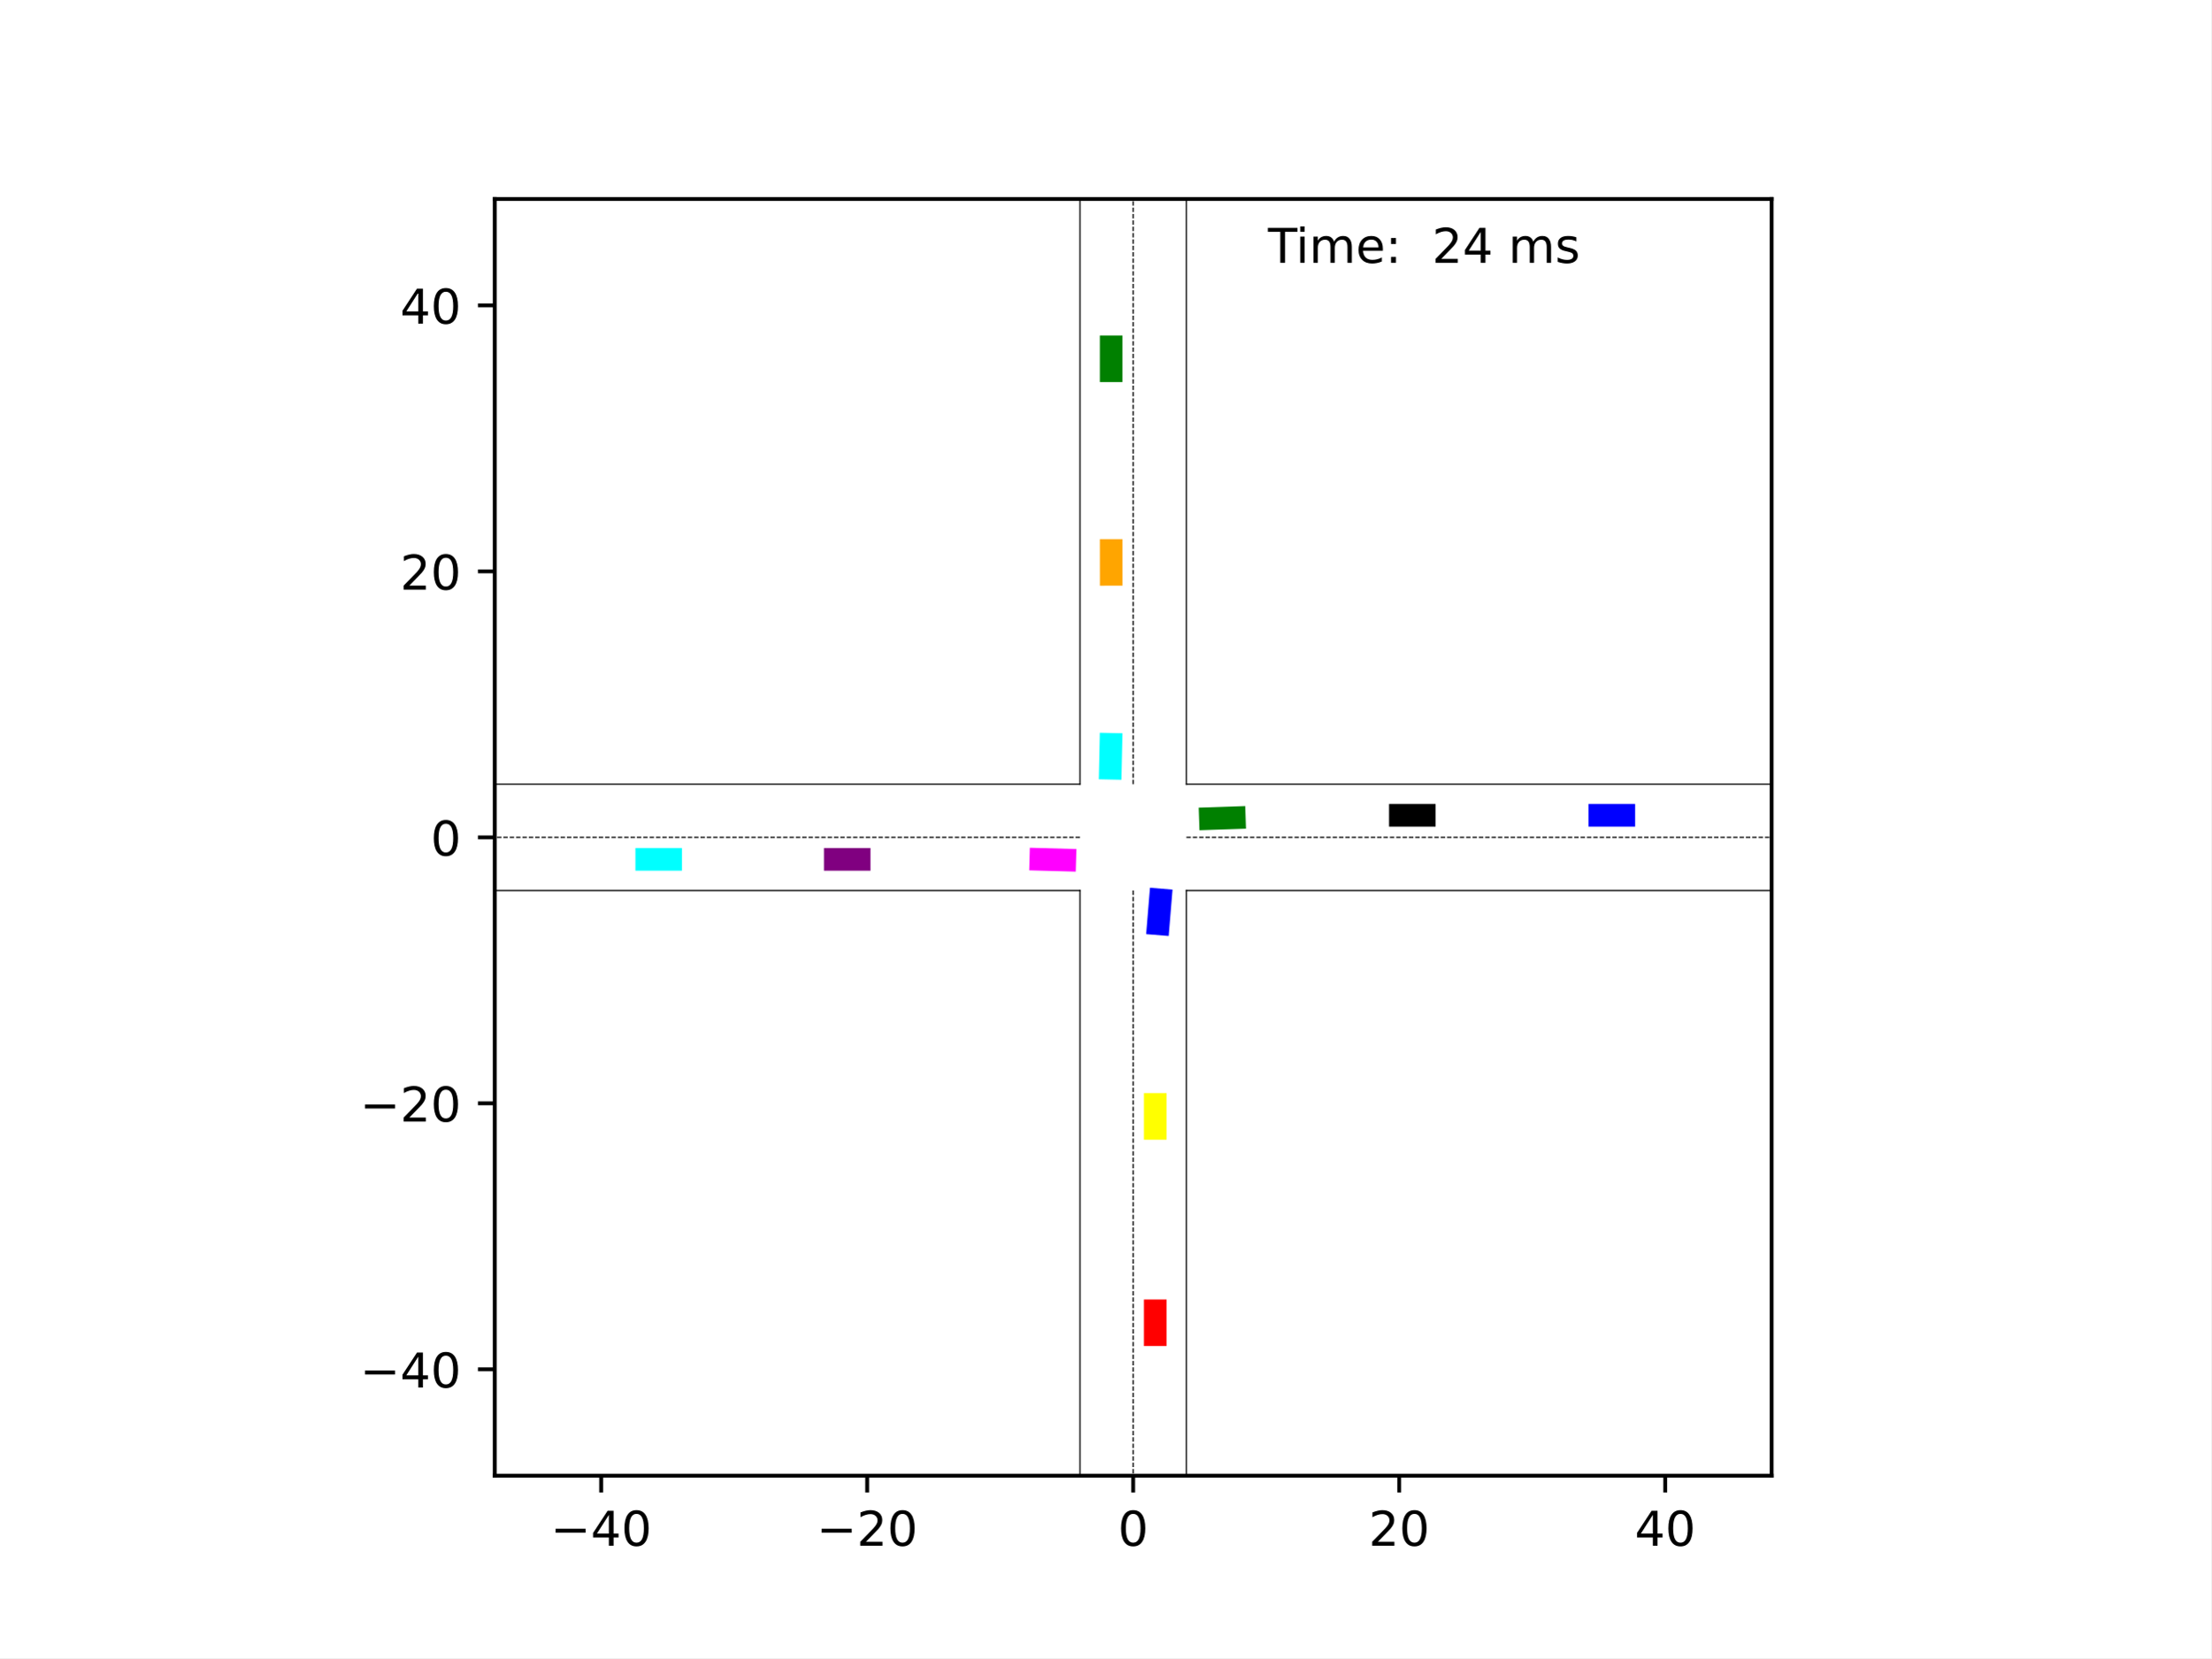
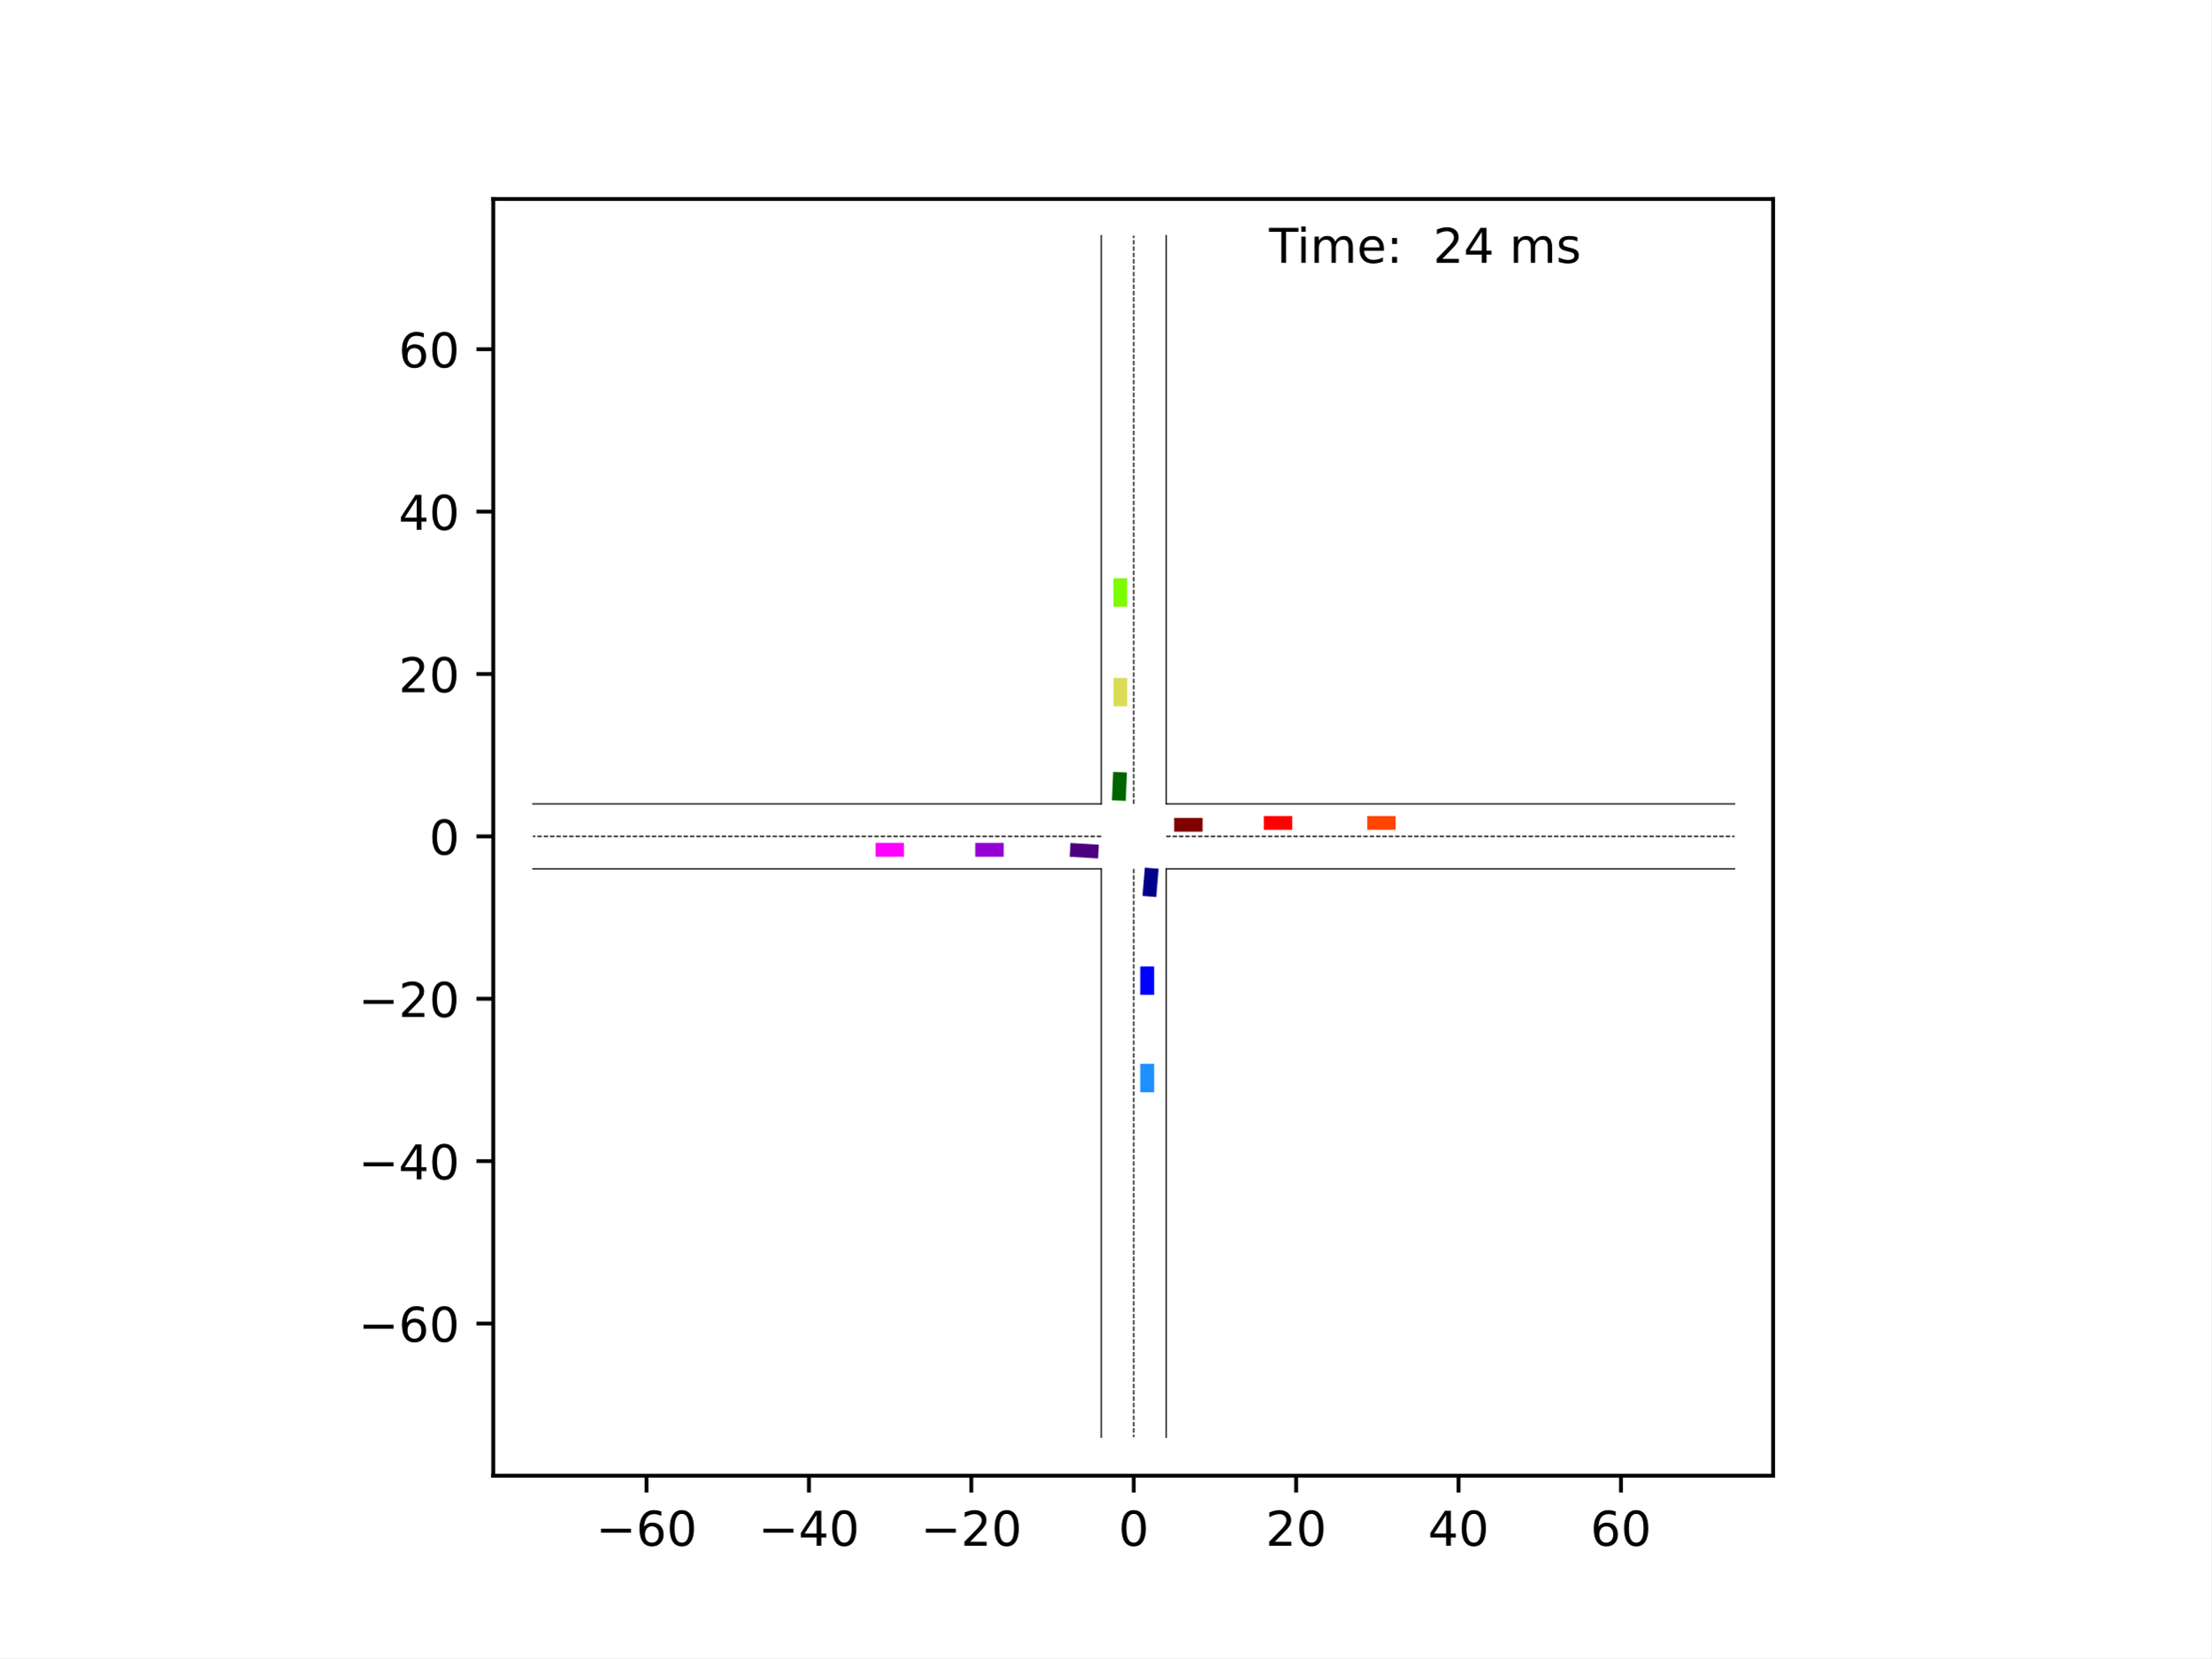
<svg xmlns="http://www.w3.org/2000/svg" xmlns:xlink="http://www.w3.org/1999/xlink" width="460.8pt" height="345.6pt" viewBox="0 0 460.8 345.6" version="1.1">
  <defs>
    <style type="text/css">*{stroke-linejoin: round; stroke-linecap: butt}</style>
  </defs>
  <g id="figure_1">
    <g id="patch_1">
      <path d="M 0 345.6  L 460.8 345.6  L 460.8 0  L 0 0  z " style="fill: #ffffff" />
    </g>
    <g id="axes_1">
      <g id="patch_2">
-         <path d="M 103.104 307.584  L 369.216 307.584  L 369.216 41.472  L 103.104 41.472  z " style="fill: #ffffff" />
+         <path d="M 102.788 307.584  L 369.532 307.584  L 369.532 41.472  L 102.788 41.472  z " style="fill: #ffffff" />
      </g>
      <g id="patch_3">
-         <path d="M 243.556 195.094  L 244.356 185.425  L 239.66 185.036  L 238.86 194.705  z " clip-path="url(#p8ad0493555)" style="fill: #0000ff" />
+         <path d="M 240.97 186.976  L 241.455 181.073  L 238.588 180.837  L 238.102 186.741  z " clip-path="url(#pe87033679c)" style="fill: #00008b" />
      </g>
      <g id="patch_4">
-         <path d="M 259.509 168.013  L 249.813 168.336  L 249.97 173.046  L 259.666 172.723  z " clip-path="url(#p8ad0493555)" style="fill: #008000" />
+         <path d="M 250.624 170.475  L 244.7 170.467  L 244.697 173.344  L 250.62 173.352  z " clip-path="url(#pe87033679c)" style="fill: #800000" />
      </g>
      <g id="patch_5">
-         <path d="M 229.205 152.728  L 228.999 162.428  L 233.71 162.528  L 233.917 152.828  z " clip-path="url(#p8ad0493555)" style="fill: #00ffff" />
+         <path d="M 231.98 160.886  L 231.734 166.805  L 234.609 166.924  L 234.855 161.006  z " clip-path="url(#pe87033679c)" style="fill: #006400" />
      </g>
      <g id="patch_6">
-         <path d="M 214.495 181.41  L 224.193 181.675  L 224.322 176.964  L 214.624 176.699  z " clip-path="url(#p8ad0493555)" style="fill: #ff00ff" />
+         <path d="M 222.92 178.578  L 228.833 178.934  L 229.006 176.062  L 223.093 175.706  z " clip-path="url(#pe87033679c)" style="fill: #4b0082" />
      </g>
      <g id="patch_7">
-         <path d="M 243.109 237.551  L 243.109 227.849  L 238.397 227.849  L 238.397 237.551  z " clip-path="url(#p8ad0493555)" style="fill: #ffff00" />
+         <path d="M 240.517 207.359  L 240.517 201.435  L 237.64 201.435  L 237.64 207.358  z " clip-path="url(#pe87033679c)" style="fill: #0000ff" />
      </g>
      <g id="patch_8">
-         <path d="M 299.183 167.579  L 289.481 167.579  L 289.481 172.291  L 299.183 172.291  z " clip-path="url(#p8ad0493555)" />
+         <path d="M 269.307 170.083  L 263.384 170.082  L 263.383 172.96  L 269.307 172.96  z " clip-path="url(#pe87033679c)" style="fill: #ff0000" />
      </g>
      <g id="patch_9">
-         <path d="M 229.214 112.374  L 229.222 122.076  L 233.935 122.072  L 233.927 112.37  z " clip-path="url(#p8ad0493555)" style="fill: #ffa500" />
+         <path d="M 232.046 141.296  L 232.053 147.219  L 234.93 147.216  L 234.923 141.292  z " clip-path="url(#pe87033679c)" style="fill: #dbdc56" />
      </g>
      <g id="patch_10">
-         <path d="M 171.711 181.477  L 181.413 181.476  L 181.413 176.764  L 171.711 176.765  z " clip-path="url(#p8ad0493555)" style="fill: #800080" />
+         <path d="M 203.241 178.568  L 209.165 178.569  L 209.165 175.692  L 203.241 175.691  z " clip-path="url(#pe87033679c)" style="fill: #9400d3" />
      </g>
      <g id="patch_11">
-         <path d="M 243.109 280.557  L 243.109 270.855  L 238.397 270.855  L 238.397 280.557  z " clip-path="url(#p8ad0493555)" style="fill: #ff0000" />
+         <path d="M 240.517 227.664  L 240.517 221.741  L 237.64 221.741  L 237.64 227.664  z " clip-path="url(#pe87033679c)" style="fill: #1e90ff" />
      </g>
      <g id="patch_12">
-         <path d="M 340.763 167.579  L 331.061 167.579  L 331.061 172.291  L 340.763 172.291  z " clip-path="url(#p8ad0493555)" style="fill: #0000ff" />
+         <path d="M 290.854 170.083  L 284.931 170.083  L 284.931 172.96  L 290.854 172.96  z " clip-path="url(#pe87033679c)" style="fill: #ff4500" />
      </g>
      <g id="patch_13">
-         <path d="M 229.211 69.925  L 229.211 79.627  L 233.923 79.627  L 233.923 69.925  z " clip-path="url(#p8ad0493555)" style="fill: #008000" />
+         <path d="M 232.032 120.518  L 232.032 126.442  L 234.909 126.442  L 234.909 120.518  z " clip-path="url(#pe87033679c)" style="fill: #7cfc00" />
      </g>
      <g id="patch_14">
-         <path d="M 132.423 181.477  L 142.125 181.477  L 142.125 176.765  L 132.423 176.765  z " clip-path="url(#p8ad0493555)" style="fill: #00ffff" />
+         <path d="M 182.467 178.568  L 188.39 178.568  L 188.39 175.691  L 182.467 175.691  z " clip-path="url(#pe87033679c)" style="fill: #ff00ff" />
      </g>
      <g id="matplotlib.axis_1">
        <g id="xtick_1">
          <g id="line2d_1">
            <defs>
-               <path id="mca322c2c8a" d="M 0 0  L 0 3.5  " style="stroke: #000000; stroke-width: 0.8" />
+               <path id="madbc19d19f" d="M 0 0  L 0 3.5  " style="stroke: #000000; stroke-width: 0.8" />
            </defs>
            <g>
-               <use xlink:href="#mca322c2c8a" x="125.28" y="307.584" style="stroke: #000000; stroke-width: 0.8" />
+               <use xlink:href="#madbc19d19f" x="134.73" y="307.584" style="stroke: #000000; stroke-width: 0.8" />
            </g>
          </g>
          <g id="text_1">
-             <g transform="translate(114.7277 322.1824) scale(0.1 -0.1)">
+             <g transform="translate(124.1775 322.1824) scale(0.1 -0.1)">
              <defs>
                <path id="DejaVuSans-2212" d="M 678 2272  L 4684 2272  L 4684 1741  L 678 1741  L 678 2272  z " transform="scale(0.015625)" />
-                 <path id="DejaVuSans-34" d="M 2419 4116  L 825 1625  L 2419 1625  L 2419 4116  z M 2253 4666  L 3047 4666  L 3047 1625  L 3713 1625  L 3713 1100  L 3047 1100  L 3047 0  L 2419 0  L 2419 1100  L 313 1100  L 313 1709  L 2253 4666  z " transform="scale(0.015625)" />
+                 <path id="DejaVuSans-36" d="M 2113 2584  Q 1688 2584 1439 2293  Q 1191 2003 1191 1497  Q 1191 994 1439 701  Q 1688 409 2113 409  Q 2538 409 2786 701  Q 3034 994 3034 1497  Q 3034 2003 2786 2293  Q 2538 2584 2113 2584  z M 3366 4563  L 3366 3988  Q 3128 4100 2886 4159  Q 2644 4219 2406 4219  Q 1781 4219 1451 3797  Q 1122 3375 1075 2522  Q 1259 2794 1537 2939  Q 1816 3084 2150 3084  Q 2853 3084 3261 2657  Q 3669 2231 3669 1497  Q 3669 778 3244 343  Q 2819 -91 2113 -91  Q 1303 -91 875 529  Q 447 1150 447 2328  Q 447 3434 972 4092  Q 1497 4750 2381 4750  Q 2619 4750 2861 4703  Q 3103 4656 3366 4563  z " transform="scale(0.015625)" />
                <path id="DejaVuSans-30" d="M 2034 4250  Q 1547 4250 1301 3770  Q 1056 3291 1056 2328  Q 1056 1369 1301 889  Q 1547 409 2034 409  Q 2525 409 2770 889  Q 3016 1369 3016 2328  Q 3016 3291 2770 3770  Q 2525 4250 2034 4250  z M 2034 4750  Q 2819 4750 3233 4129  Q 3647 3509 3647 2328  Q 3647 1150 3233 529  Q 2819 -91 2034 -91  Q 1250 -91 836 529  Q 422 1150 422 2328  Q 422 3509 836 4129  Q 1250 4750 2034 4750  z " transform="scale(0.015625)" />
              </defs>
              <use xlink:href="#DejaVuSans-2212" />
-               <use xlink:href="#DejaVuSans-34" x="83.789" />
+               <use xlink:href="#DejaVuSans-36" x="83.789" />
              <use xlink:href="#DejaVuSans-30" x="147.412" />
            </g>
          </g>
        </g>
        <g id="xtick_2">
          <g id="line2d_2">
            <g>
-               <use xlink:href="#mca322c2c8a" x="180.72" y="307.584" style="stroke: #000000; stroke-width: 0.8" />
+               <use xlink:href="#madbc19d19f" x="168.578" y="307.584" style="stroke: #000000; stroke-width: 0.8" />
            </g>
          </g>
          <g id="text_2">
-             <g transform="translate(170.1677 322.1824) scale(0.1 -0.1)">
+             <g transform="translate(158.0256 322.1824) scale(0.1 -0.1)">
+               <defs>
+                 <path id="DejaVuSans-34" d="M 2419 4116  L 825 1625  L 2419 1625  L 2419 4116  z M 2253 4666  L 3047 4666  L 3047 1625  L 3713 1625  L 3713 1100  L 3047 1100  L 3047 0  L 2419 0  L 2419 1100  L 313 1100  L 313 1709  L 2253 4666  z " transform="scale(0.015625)" />
+               </defs>
+               <use xlink:href="#DejaVuSans-2212" />
+               <use xlink:href="#DejaVuSans-34" x="83.789" />
+               <use xlink:href="#DejaVuSans-30" x="147.412" />
+             </g>
+           </g>
+         </g>
+         <g id="xtick_3">
+           <g id="line2d_3">
+             <g>
+               <use xlink:href="#madbc19d19f" x="202.426" y="307.584" style="stroke: #000000; stroke-width: 0.8" />
+             </g>
+           </g>
+           <g id="text_3">
+             <g transform="translate(191.8737 322.1824) scale(0.1 -0.1)">
              <defs>
                <path id="DejaVuSans-32" d="M 1228 531  L 3431 531  L 3431 0  L 469 0  L 469 531  Q 828 903 1448 1529  Q 2069 2156 2228 2338  Q 2531 2678 2651 2914  Q 2772 3150 2772 3378  Q 2772 3750 2511 3984  Q 2250 4219 1831 4219  Q 1534 4219 1204 4116  Q 875 4013 500 3803  L 500 4441  Q 881 4594 1212 4672  Q 1544 4750 1819 4750  Q 2544 4750 2975 4387  Q 3406 4025 3406 3419  Q 3406 3131 3298 2873  Q 3191 2616 2906 2266  Q 2828 2175 2409 1742  Q 1991 1309 1228 531  z " transform="scale(0.015625)" />
              </defs>
              <use xlink:href="#DejaVuSans-2212" />
              <use xlink:href="#DejaVuSans-32" x="83.789" />
              <use xlink:href="#DejaVuSans-30" x="147.412" />
            </g>
          </g>
        </g>
-         <g id="xtick_3">
-           <g id="line2d_3">
-             <g>
-               <use xlink:href="#mca322c2c8a" x="236.16" y="307.584" style="stroke: #000000; stroke-width: 0.8" />
-             </g>
-           </g>
-           <g id="text_3">
-             <g transform="translate(232.9787 322.1824) scale(0.1 -0.1)">
-               <use xlink:href="#DejaVuSans-30" />
-             </g>
-           </g>
-         </g>
        <g id="xtick_4">
          <g id="line2d_4">
            <g>
-               <use xlink:href="#mca322c2c8a" x="291.6" y="307.584" style="stroke: #000000; stroke-width: 0.8" />
+               <use xlink:href="#madbc19d19f" x="236.274" y="307.584" style="stroke: #000000; stroke-width: 0.8" />
            </g>
          </g>
          <g id="text_4">
-             <g transform="translate(285.2375 322.1824) scale(0.1 -0.1)">
-               <use xlink:href="#DejaVuSans-32" />
-               <use xlink:href="#DejaVuSans-30" x="63.623" />
+             <g transform="translate(233.0929 322.1824) scale(0.1 -0.1)">
+               <use xlink:href="#DejaVuSans-30" />
            </g>
          </g>
        </g>
        <g id="xtick_5">
          <g id="line2d_5">
            <g>
-               <use xlink:href="#mca322c2c8a" x="347.04" y="307.584" style="stroke: #000000; stroke-width: 0.8" />
+               <use xlink:href="#madbc19d19f" x="270.122" y="307.584" style="stroke: #000000; stroke-width: 0.8" />
            </g>
          </g>
          <g id="text_5">
-             <g transform="translate(340.6775 322.1824) scale(0.1 -0.1)">
+             <g transform="translate(263.7597 322.1824) scale(0.1 -0.1)">
+               <use xlink:href="#DejaVuSans-32" />
+               <use xlink:href="#DejaVuSans-30" x="63.623" />
+             </g>
+           </g>
+         </g>
+         <g id="xtick_6">
+           <g id="line2d_6">
+             <g>
+               <use xlink:href="#madbc19d19f" x="303.97" y="307.584" style="stroke: #000000; stroke-width: 0.8" />
+             </g>
+           </g>
+           <g id="text_6">
+             <g transform="translate(297.6078 322.1824) scale(0.1 -0.1)">
              <use xlink:href="#DejaVuSans-34" />
+               <use xlink:href="#DejaVuSans-30" x="63.623" />
+             </g>
+           </g>
+         </g>
+         <g id="xtick_7">
+           <g id="line2d_7">
+             <g>
+               <use xlink:href="#madbc19d19f" x="337.818" y="307.584" style="stroke: #000000; stroke-width: 0.8" />
+             </g>
+           </g>
+           <g id="text_7">
+             <g transform="translate(331.4559 322.1824) scale(0.1 -0.1)">
+               <use xlink:href="#DejaVuSans-36" />
              <use xlink:href="#DejaVuSans-30" x="63.623" />
            </g>
          </g>
        </g>
      </g>
      <g id="matplotlib.axis_2">
        <g id="ytick_1">
-           <g id="line2d_6">
+           <g id="line2d_8">
            <defs>
-               <path id="m42b7f097ac" d="M 0 0  L -3.5 0  " style="stroke: #000000; stroke-width: 0.8" />
+               <path id="m068e7daefc" d="M 0 0  L -3.5 0  " style="stroke: #000000; stroke-width: 0.8" />
            </defs>
            <g>
-               <use xlink:href="#m42b7f097ac" x="103.104" y="285.408" style="stroke: #000000; stroke-width: 0.8" />
-             </g>
-           </g>
-           <g id="text_6">
-             <g transform="translate(74.99931 289.2072) scale(0.1 -0.1)">
+               <use xlink:href="#m068e7daefc" x="102.788" y="275.87" style="stroke: #000000; stroke-width: 0.8" />
+             </g>
+           </g>
+           <g id="text_8">
+             <g transform="translate(74.68291 279.6692) scale(0.1 -0.1)">
+               <use xlink:href="#DejaVuSans-2212" />
+               <use xlink:href="#DejaVuSans-36" x="83.789" />
+               <use xlink:href="#DejaVuSans-30" x="147.412" />
+             </g>
+           </g>
+         </g>
+         <g id="ytick_2">
+           <g id="line2d_9">
+             <g>
+               <use xlink:href="#m068e7daefc" x="102.788" y="242.022" style="stroke: #000000; stroke-width: 0.8" />
+             </g>
+           </g>
+           <g id="text_9">
+             <g transform="translate(74.68291 245.8211) scale(0.1 -0.1)">
              <use xlink:href="#DejaVuSans-2212" />
              <use xlink:href="#DejaVuSans-34" x="83.789" />
              <use xlink:href="#DejaVuSans-30" x="147.412" />
            </g>
          </g>
        </g>
-         <g id="ytick_2">
-           <g id="line2d_7">
-             <g>
-               <use xlink:href="#m42b7f097ac" x="103.104" y="229.968" style="stroke: #000000; stroke-width: 0.8" />
-             </g>
-           </g>
-           <g id="text_7">
-             <g transform="translate(74.99931 233.7672) scale(0.1 -0.1)">
+         <g id="ytick_3">
+           <g id="line2d_10">
+             <g>
+               <use xlink:href="#m068e7daefc" x="102.788" y="208.174" style="stroke: #000000; stroke-width: 0.8" />
+             </g>
+           </g>
+           <g id="text_10">
+             <g transform="translate(74.68291 211.973) scale(0.1 -0.1)">
              <use xlink:href="#DejaVuSans-2212" />
              <use xlink:href="#DejaVuSans-32" x="83.789" />
              <use xlink:href="#DejaVuSans-30" x="147.412" />
            </g>
          </g>
        </g>
-         <g id="ytick_3">
-           <g id="line2d_8">
-             <g>
-               <use xlink:href="#m42b7f097ac" x="103.104" y="174.528" style="stroke: #000000; stroke-width: 0.8" />
-             </g>
-           </g>
-           <g id="text_8">
-             <g transform="translate(89.7415 178.3272) scale(0.1 -0.1)">
+         <g id="ytick_4">
+           <g id="line2d_11">
+             <g>
+               <use xlink:href="#m068e7daefc" x="102.788" y="174.326" style="stroke: #000000; stroke-width: 0.8" />
+             </g>
+           </g>
+           <g id="text_11">
+             <g transform="translate(89.4251 178.1249) scale(0.1 -0.1)">
              <use xlink:href="#DejaVuSans-30" />
            </g>
          </g>
        </g>
-         <g id="ytick_4">
-           <g id="line2d_9">
-             <g>
-               <use xlink:href="#m42b7f097ac" x="103.104" y="119.088" style="stroke: #000000; stroke-width: 0.8" />
-             </g>
-           </g>
-           <g id="text_9">
-             <g transform="translate(83.379 122.8872) scale(0.1 -0.1)">
+         <g id="ytick_5">
+           <g id="line2d_12">
+             <g>
+               <use xlink:href="#m068e7daefc" x="102.788" y="140.478" style="stroke: #000000; stroke-width: 0.8" />
+             </g>
+           </g>
+           <g id="text_12">
+             <g transform="translate(83.0626 144.2769) scale(0.1 -0.1)">
              <use xlink:href="#DejaVuSans-32" />
              <use xlink:href="#DejaVuSans-30" x="63.623" />
            </g>
          </g>
        </g>
-         <g id="ytick_5">
-           <g id="line2d_10">
-             <g>
-               <use xlink:href="#m42b7f097ac" x="103.104" y="63.648" style="stroke: #000000; stroke-width: 0.8" />
-             </g>
-           </g>
-           <g id="text_10">
-             <g transform="translate(83.379 67.44722) scale(0.1 -0.1)">
+         <g id="ytick_6">
+           <g id="line2d_13">
+             <g>
+               <use xlink:href="#m068e7daefc" x="102.788" y="106.63" style="stroke: #000000; stroke-width: 0.8" />
+             </g>
+           </g>
+           <g id="text_13">
+             <g transform="translate(83.0626 110.4288) scale(0.1 -0.1)">
              <use xlink:href="#DejaVuSans-34" />
              <use xlink:href="#DejaVuSans-30" x="63.623" />
            </g>
          </g>
        </g>
-       </g>
-       <g id="line2d_11">
-         <path d="M 247.248 346.6  L 247.248 185.616  " clip-path="url(#p8ad0493555)" style="fill: none; stroke: #000000; stroke-width: 0.25; stroke-linecap: square" />
-       </g>
-       <g id="line2d_12">
-         <path d="M 247.248 185.616  L 413.568 185.616  " clip-path="url(#p8ad0493555)" style="fill: none; stroke: #000000; stroke-width: 0.25; stroke-linecap: square" />
-       </g>
-       <g id="line2d_13">
-         <path d="M 413.568 163.44  L 247.248 163.44  " clip-path="url(#p8ad0493555)" style="fill: none; stroke: #000000; stroke-width: 0.25; stroke-linecap: square" />
-       </g>
-       <g id="line2d_14">
-         <path d="M 247.248 163.44  L 247.248 -1  " clip-path="url(#p8ad0493555)" style="fill: none; stroke: #000000; stroke-width: 0.25; stroke-linecap: square" />
+         <g id="ytick_7">
+           <g id="line2d_14">
+             <g>
+               <use xlink:href="#m068e7daefc" x="102.788" y="72.781" style="stroke: #000000; stroke-width: 0.8" />
+             </g>
+           </g>
+           <g id="text_14">
+             <g transform="translate(83.0626 76.5807) scale(0.1 -0.1)">
+               <use xlink:href="#DejaVuSans-36" />
+               <use xlink:href="#DejaVuSans-30" x="63.623" />
+             </g>
+           </g>
+         </g>
      </g>
      <g id="line2d_15">
-         <path d="M 225.072 -1  L 225.072 163.44  " clip-path="url(#p8ad0493555)" style="fill: none; stroke: #000000; stroke-width: 0.25; stroke-linecap: square" />
+         <path d="M 243.044 299.564  L 243.044 181.095  " clip-path="url(#pe87033679c)" style="fill: none; stroke: #000000; stroke-width: 0.25; stroke-linecap: square" />
      </g>
      <g id="line2d_16">
-         <path d="M 225.072 163.44  L 58.752 163.44  " clip-path="url(#p8ad0493555)" style="fill: none; stroke: #000000; stroke-width: 0.25; stroke-linecap: square" />
+         <path d="M 243.044 181.095  L 361.512 181.095  " clip-path="url(#pe87033679c)" style="fill: none; stroke: #000000; stroke-width: 0.25; stroke-linecap: square" />
      </g>
      <g id="line2d_17">
-         <path d="M 58.752 185.616  L 225.072 185.616  " clip-path="url(#p8ad0493555)" style="fill: none; stroke: #000000; stroke-width: 0.25; stroke-linecap: square" />
+         <path d="M 361.512 167.556  L 243.044 167.556  " clip-path="url(#pe87033679c)" style="fill: none; stroke: #000000; stroke-width: 0.25; stroke-linecap: square" />
      </g>
      <g id="line2d_18">
-         <path d="M 225.072 185.616  L 225.072 346.6  " clip-path="url(#p8ad0493555)" style="fill: none; stroke: #000000; stroke-width: 0.25; stroke-linecap: square" />
+         <path d="M 243.044 167.556  L 243.044 49.088  " clip-path="url(#pe87033679c)" style="fill: none; stroke: #000000; stroke-width: 0.25; stroke-linecap: square" />
      </g>
      <g id="line2d_19">
-         <path d="M 247.248 174.528  L 413.568 174.528  " clip-path="url(#p8ad0493555)" style="fill: none; stroke-dasharray: 0.925,0.4; stroke-dashoffset: 0; stroke: #000000; stroke-width: 0.25" />
+         <path d="M 229.505 49.088  L 229.505 167.556  " clip-path="url(#pe87033679c)" style="fill: none; stroke: #000000; stroke-width: 0.25; stroke-linecap: square" />
      </g>
      <g id="line2d_20">
-         <path d="M 236.16 163.44  L 236.16 -1  " clip-path="url(#p8ad0493555)" style="fill: none; stroke-dasharray: 0.925,0.4; stroke-dashoffset: 0; stroke: #000000; stroke-width: 0.25" />
+         <path d="M 229.505 167.556  L 111.036 167.556  " clip-path="url(#pe87033679c)" style="fill: none; stroke: #000000; stroke-width: 0.25; stroke-linecap: square" />
      </g>
      <g id="line2d_21">
-         <path d="M 225.072 174.528  L 58.752 174.528  " clip-path="url(#p8ad0493555)" style="fill: none; stroke-dasharray: 0.925,0.4; stroke-dashoffset: 0; stroke: #000000; stroke-width: 0.25" />
+         <path d="M 111.036 181.095  L 229.505 181.095  " clip-path="url(#pe87033679c)" style="fill: none; stroke: #000000; stroke-width: 0.25; stroke-linecap: square" />
      </g>
      <g id="line2d_22">
-         <path d="M 236.16 185.616  L 236.16 346.6  " clip-path="url(#p8ad0493555)" style="fill: none; stroke-dasharray: 0.925,0.4; stroke-dashoffset: 0; stroke: #000000; stroke-width: 0.25" />
+         <path d="M 229.505 181.095  L 229.505 299.564  " clip-path="url(#pe87033679c)" style="fill: none; stroke: #000000; stroke-width: 0.25; stroke-linecap: square" />
+       </g>
+       <g id="line2d_23">
+         <path d="M 243.044 174.326  L 361.512 174.326  " clip-path="url(#pe87033679c)" style="fill: none; stroke-dasharray: 0.925,0.4; stroke-dashoffset: 0; stroke: #000000; stroke-width: 0.25" />
+       </g>
+       <g id="line2d_24">
+         <path d="M 236.274 167.556  L 236.274 49.088  " clip-path="url(#pe87033679c)" style="fill: none; stroke-dasharray: 0.925,0.4; stroke-dashoffset: 0; stroke: #000000; stroke-width: 0.25" />
+       </g>
+       <g id="line2d_25">
+         <path d="M 229.505 174.326  L 111.036 174.326  " clip-path="url(#pe87033679c)" style="fill: none; stroke-dasharray: 0.925,0.4; stroke-dashoffset: 0; stroke: #000000; stroke-width: 0.25" />
+       </g>
+       <g id="line2d_26">
+         <path d="M 236.274 181.095  L 236.274 299.564  " clip-path="url(#pe87033679c)" style="fill: none; stroke-dasharray: 0.925,0.4; stroke-dashoffset: 0; stroke: #000000; stroke-width: 0.25" />
      </g>
      <g id="patch_15">
-         <path d="M 103.104 307.584  L 103.104 41.472  " style="fill: none; stroke: #000000; stroke-width: 0.8; stroke-linejoin: miter; stroke-linecap: square" />
+         <path d="M 102.788 307.584  L 102.788 41.472  " style="fill: none; stroke: #000000; stroke-width: 0.8; stroke-linejoin: miter; stroke-linecap: square" />
      </g>
      <g id="patch_16">
-         <path d="M 369.216 307.584  L 369.216 41.472  " style="fill: none; stroke: #000000; stroke-width: 0.8; stroke-linejoin: miter; stroke-linecap: square" />
+         <path d="M 369.532 307.584  L 369.532 41.472  " style="fill: none; stroke: #000000; stroke-width: 0.8; stroke-linejoin: miter; stroke-linecap: square" />
      </g>
      <g id="patch_17">
-         <path d="M 103.104 307.584  L 369.216 307.584  " style="fill: none; stroke: #000000; stroke-width: 0.8; stroke-linejoin: miter; stroke-linecap: square" />
+         <path d="M 102.788 307.584  L 369.532 307.584  " style="fill: none; stroke: #000000; stroke-width: 0.8; stroke-linejoin: miter; stroke-linecap: square" />
      </g>
      <g id="patch_18">
-         <path d="M 103.104 41.472  L 369.216 41.472  " style="fill: none; stroke: #000000; stroke-width: 0.8; stroke-linejoin: miter; stroke-linecap: square" />
-       </g>
-       <g id="text_11">
-         <g transform="translate(264.2539 54.7776) scale(0.1 -0.1)">
+         <path d="M 102.788 41.472  L 369.532 41.472  " style="fill: none; stroke: #000000; stroke-width: 0.8; stroke-linejoin: miter; stroke-linecap: square" />
+       </g>
+       <g id="text_15">
+         <g transform="translate(264.4754 54.7776) scale(0.1 -0.1)">
          <defs>
            <path id="DejaVuSans-54" d="M -19 4666  L 3928 4666  L 3928 4134  L 2272 4134  L 2272 0  L 1638 0  L 1638 4134  L -19 4134  L -19 4666  z " transform="scale(0.015625)" />
            <path id="DejaVuSans-69" d="M 603 3500  L 1178 3500  L 1178 0  L 603 0  L 603 3500  z M 603 4863  L 1178 4863  L 1178 4134  L 603 4134  L 603 4863  z " transform="scale(0.015625)" />
            <path id="DejaVuSans-6d" d="M 3328 2828  Q 3544 3216 3844 3400  Q 4144 3584 4550 3584  Q 5097 3584 5394 3201  Q 5691 2819 5691 2113  L 5691 0  L 5113 0  L 5113 2094  Q 5113 2597 4934 2840  Q 4756 3084 4391 3084  Q 3944 3084 3684 2787  Q 3425 2491 3425 1978  L 3425 0  L 2847 0  L 2847 2094  Q 2847 2600 2669 2842  Q 2491 3084 2119 3084  Q 1678 3084 1418 2786  Q 1159 2488 1159 1978  L 1159 0  L 581 0  L 581 3500  L 1159 3500  L 1159 2956  Q 1356 3278 1631 3431  Q 1906 3584 2284 3584  Q 2666 3584 2933 3390  Q 3200 3197 3328 2828  z " transform="scale(0.015625)" />
            <path id="DejaVuSans-65" d="M 3597 1894  L 3597 1613  L 953 1613  Q 991 1019 1311 708  Q 1631 397 2203 397  Q 2534 397 2845 478  Q 3156 559 3463 722  L 3463 178  Q 3153 47 2828 -22  Q 2503 -91 2169 -91  Q 1331 -91 842 396  Q 353 884 353 1716  Q 353 2575 817 3079  Q 1281 3584 2069 3584  Q 2775 3584 3186 3129  Q 3597 2675 3597 1894  z M 3022 2063  Q 3016 2534 2758 2815  Q 2500 3097 2075 3097  Q 1594 3097 1305 2825  Q 1016 2553 972 2059  L 3022 2063  z " transform="scale(0.015625)" />
            <path id="DejaVuSans-3a" d="M 750 794  L 1409 794  L 1409 0  L 750 0  L 750 794  z M 750 3309  L 1409 3309  L 1409 2516  L 750 2516  L 750 3309  z " transform="scale(0.015625)" />
            <path id="DejaVuSans-20" transform="scale(0.015625)" />
            <path id="DejaVuSans-73" d="M 2834 3397  L 2834 2853  Q 2591 2978 2328 3040  Q 2066 3103 1784 3103  Q 1356 3103 1142 2972  Q 928 2841 928 2578  Q 928 2378 1081 2264  Q 1234 2150 1697 2047  L 1894 2003  Q 2506 1872 2764 1633  Q 3022 1394 3022 966  Q 3022 478 2636 193  Q 2250 -91 1575 -91  Q 1294 -91 989 -36  Q 684 19 347 128  L 347 722  Q 666 556 975 473  Q 1284 391 1588 391  Q 1994 391 2212 530  Q 2431 669 2431 922  Q 2431 1156 2273 1281  Q 2116 1406 1581 1522  L 1381 1569  Q 847 1681 609 1914  Q 372 2147 372 2553  Q 372 3047 722 3315  Q 1072 3584 1716 3584  Q 2034 3584 2315 3537  Q 2597 3491 2834 3397  z " transform="scale(0.015625)" />
          </defs>
          <use xlink:href="#DejaVuSans-54" />
          <use xlink:href="#DejaVuSans-69" x="57.959" />
          <use xlink:href="#DejaVuSans-6d" x="85.742" />
          <use xlink:href="#DejaVuSans-65" x="183.154" />
          <use xlink:href="#DejaVuSans-3a" x="244.678" />
          <use xlink:href="#DejaVuSans-20" x="278.369" />
          <use xlink:href="#DejaVuSans-20" x="310.156" />
          <use xlink:href="#DejaVuSans-32" x="341.943" />
          <use xlink:href="#DejaVuSans-34" x="405.566" />
          <use xlink:href="#DejaVuSans-20" x="469.189" />
          <use xlink:href="#DejaVuSans-6d" x="500.977" />
          <use xlink:href="#DejaVuSans-73" x="598.389" />
        </g>
      </g>
    </g>
  </g>
  <defs>
-     <clipPath id="p8ad0493555">
-       <rect x="103.104" y="41.472" width="266.112" height="266.112" />
+     <clipPath id="pe87033679c">
+       <rect x="102.788" y="41.472" width="266.745" height="266.112" />
    </clipPath>
  </defs>
</svg>
